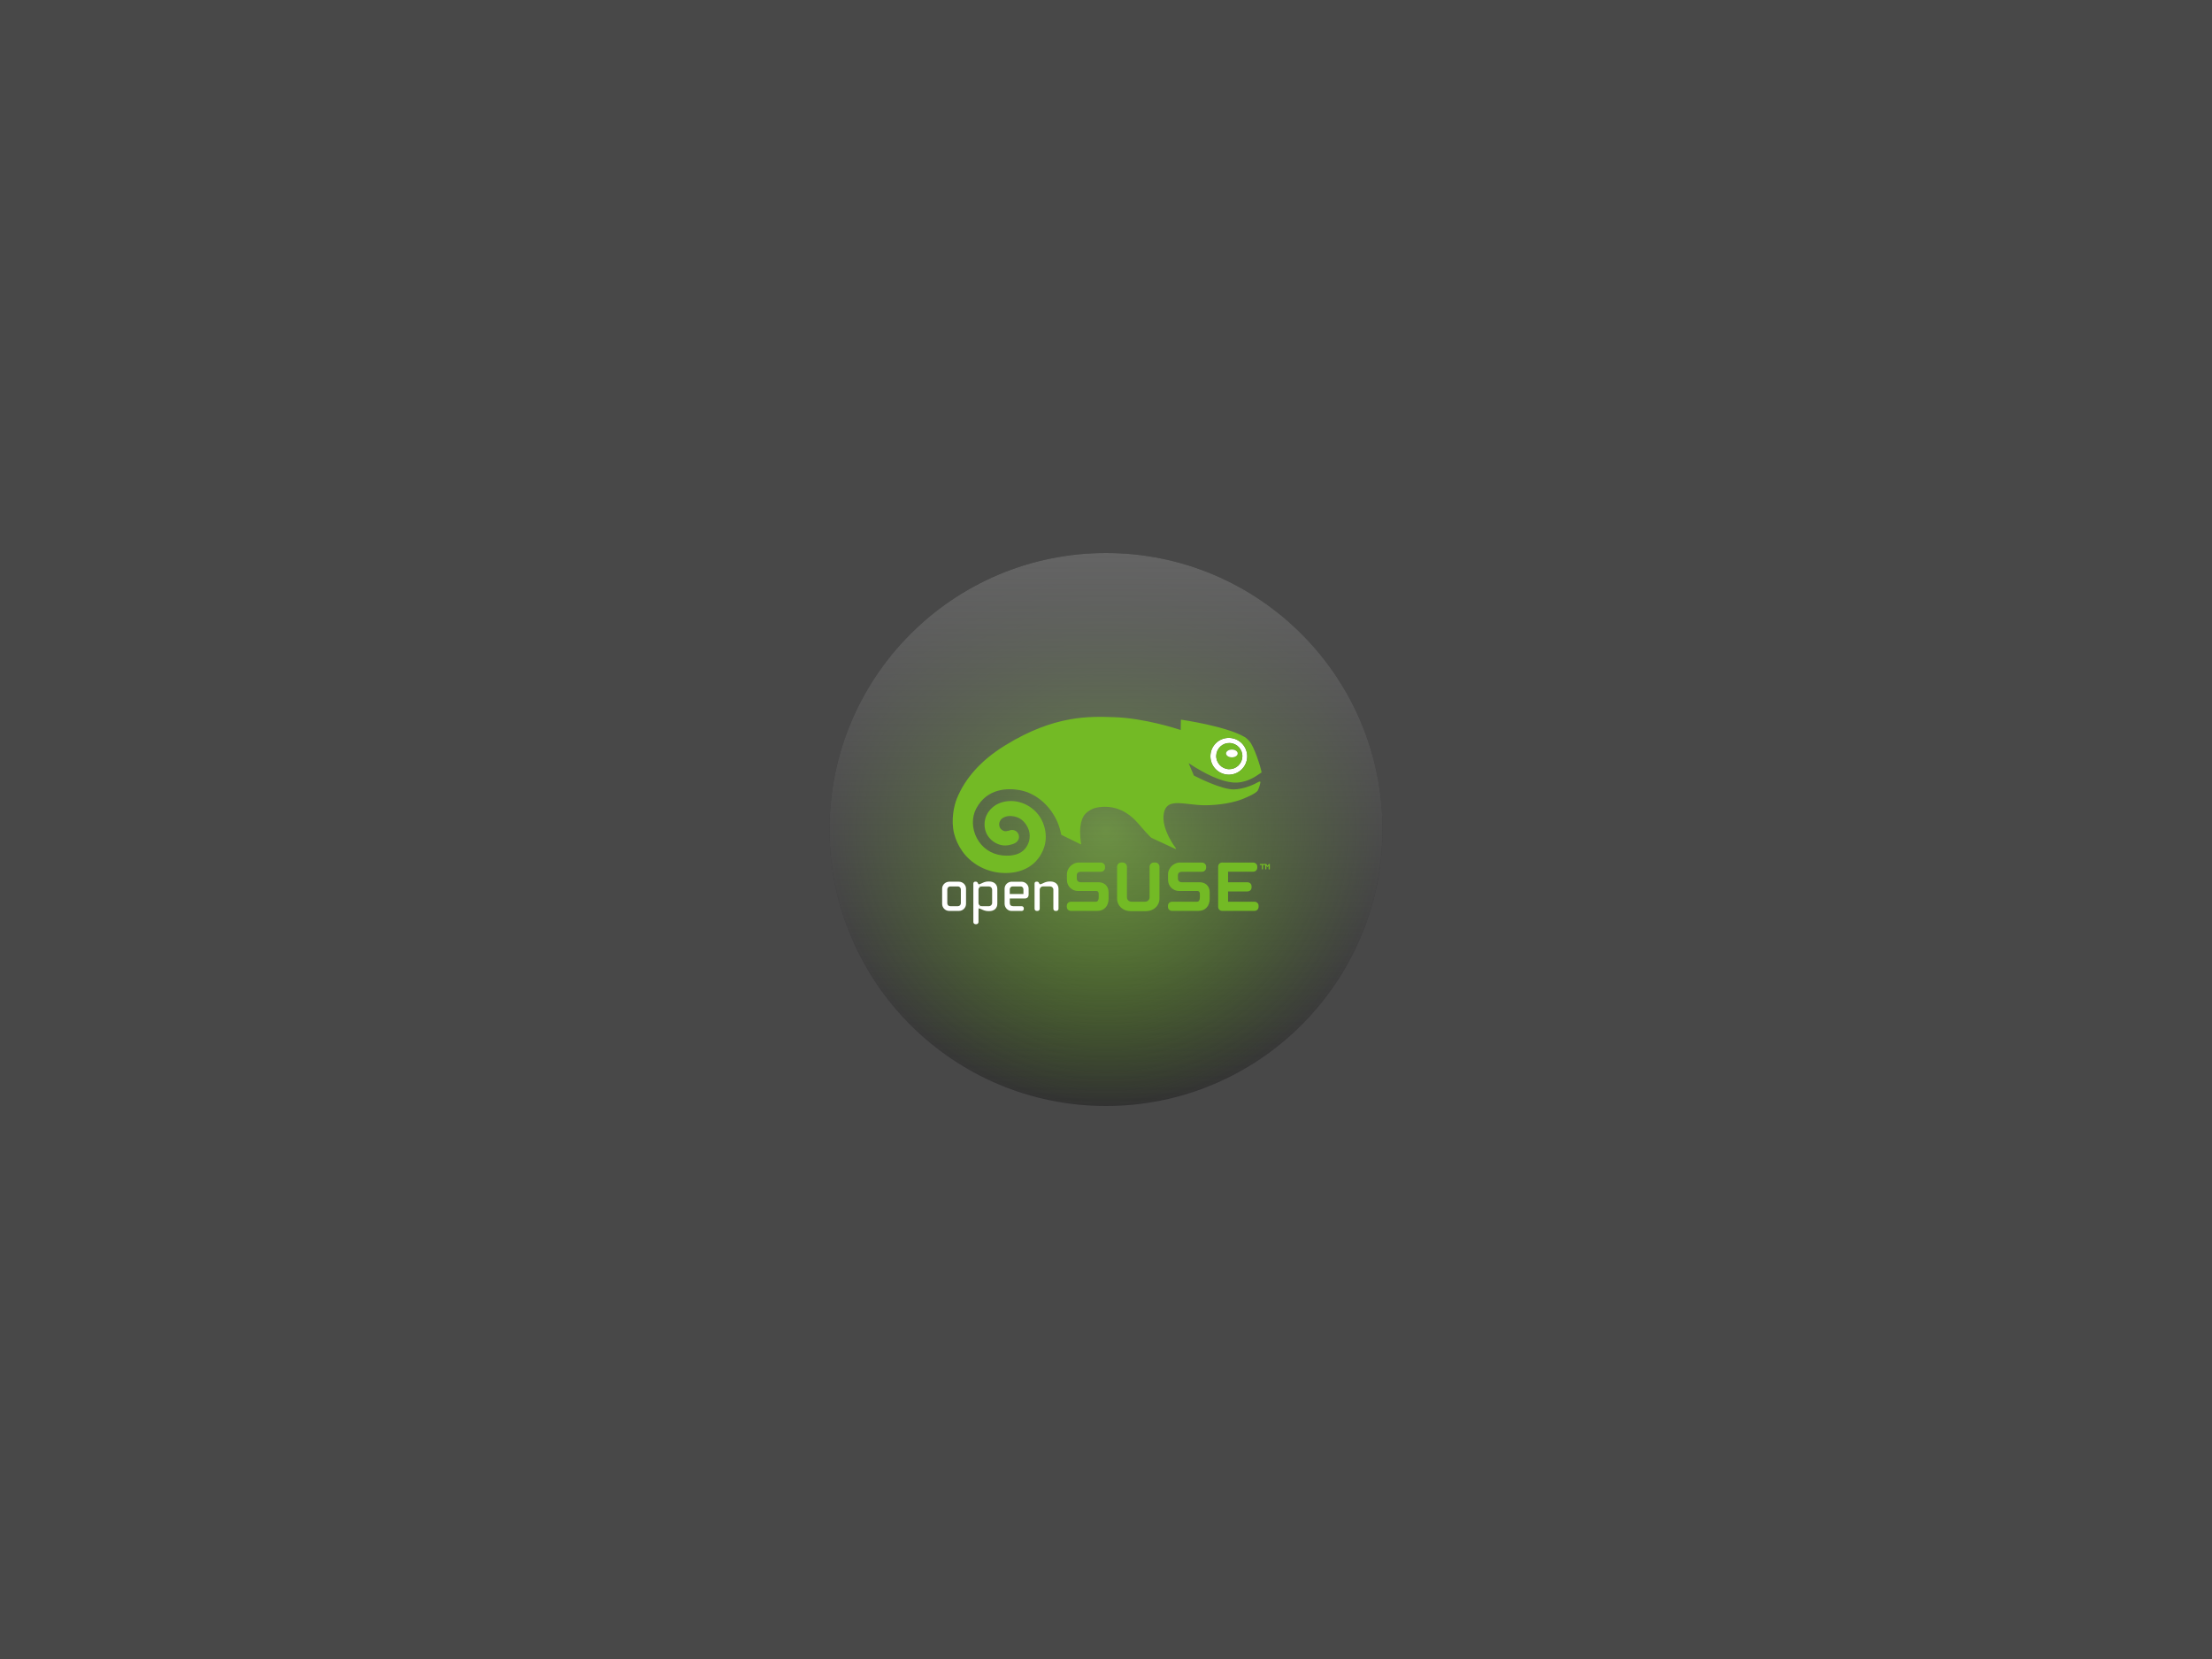
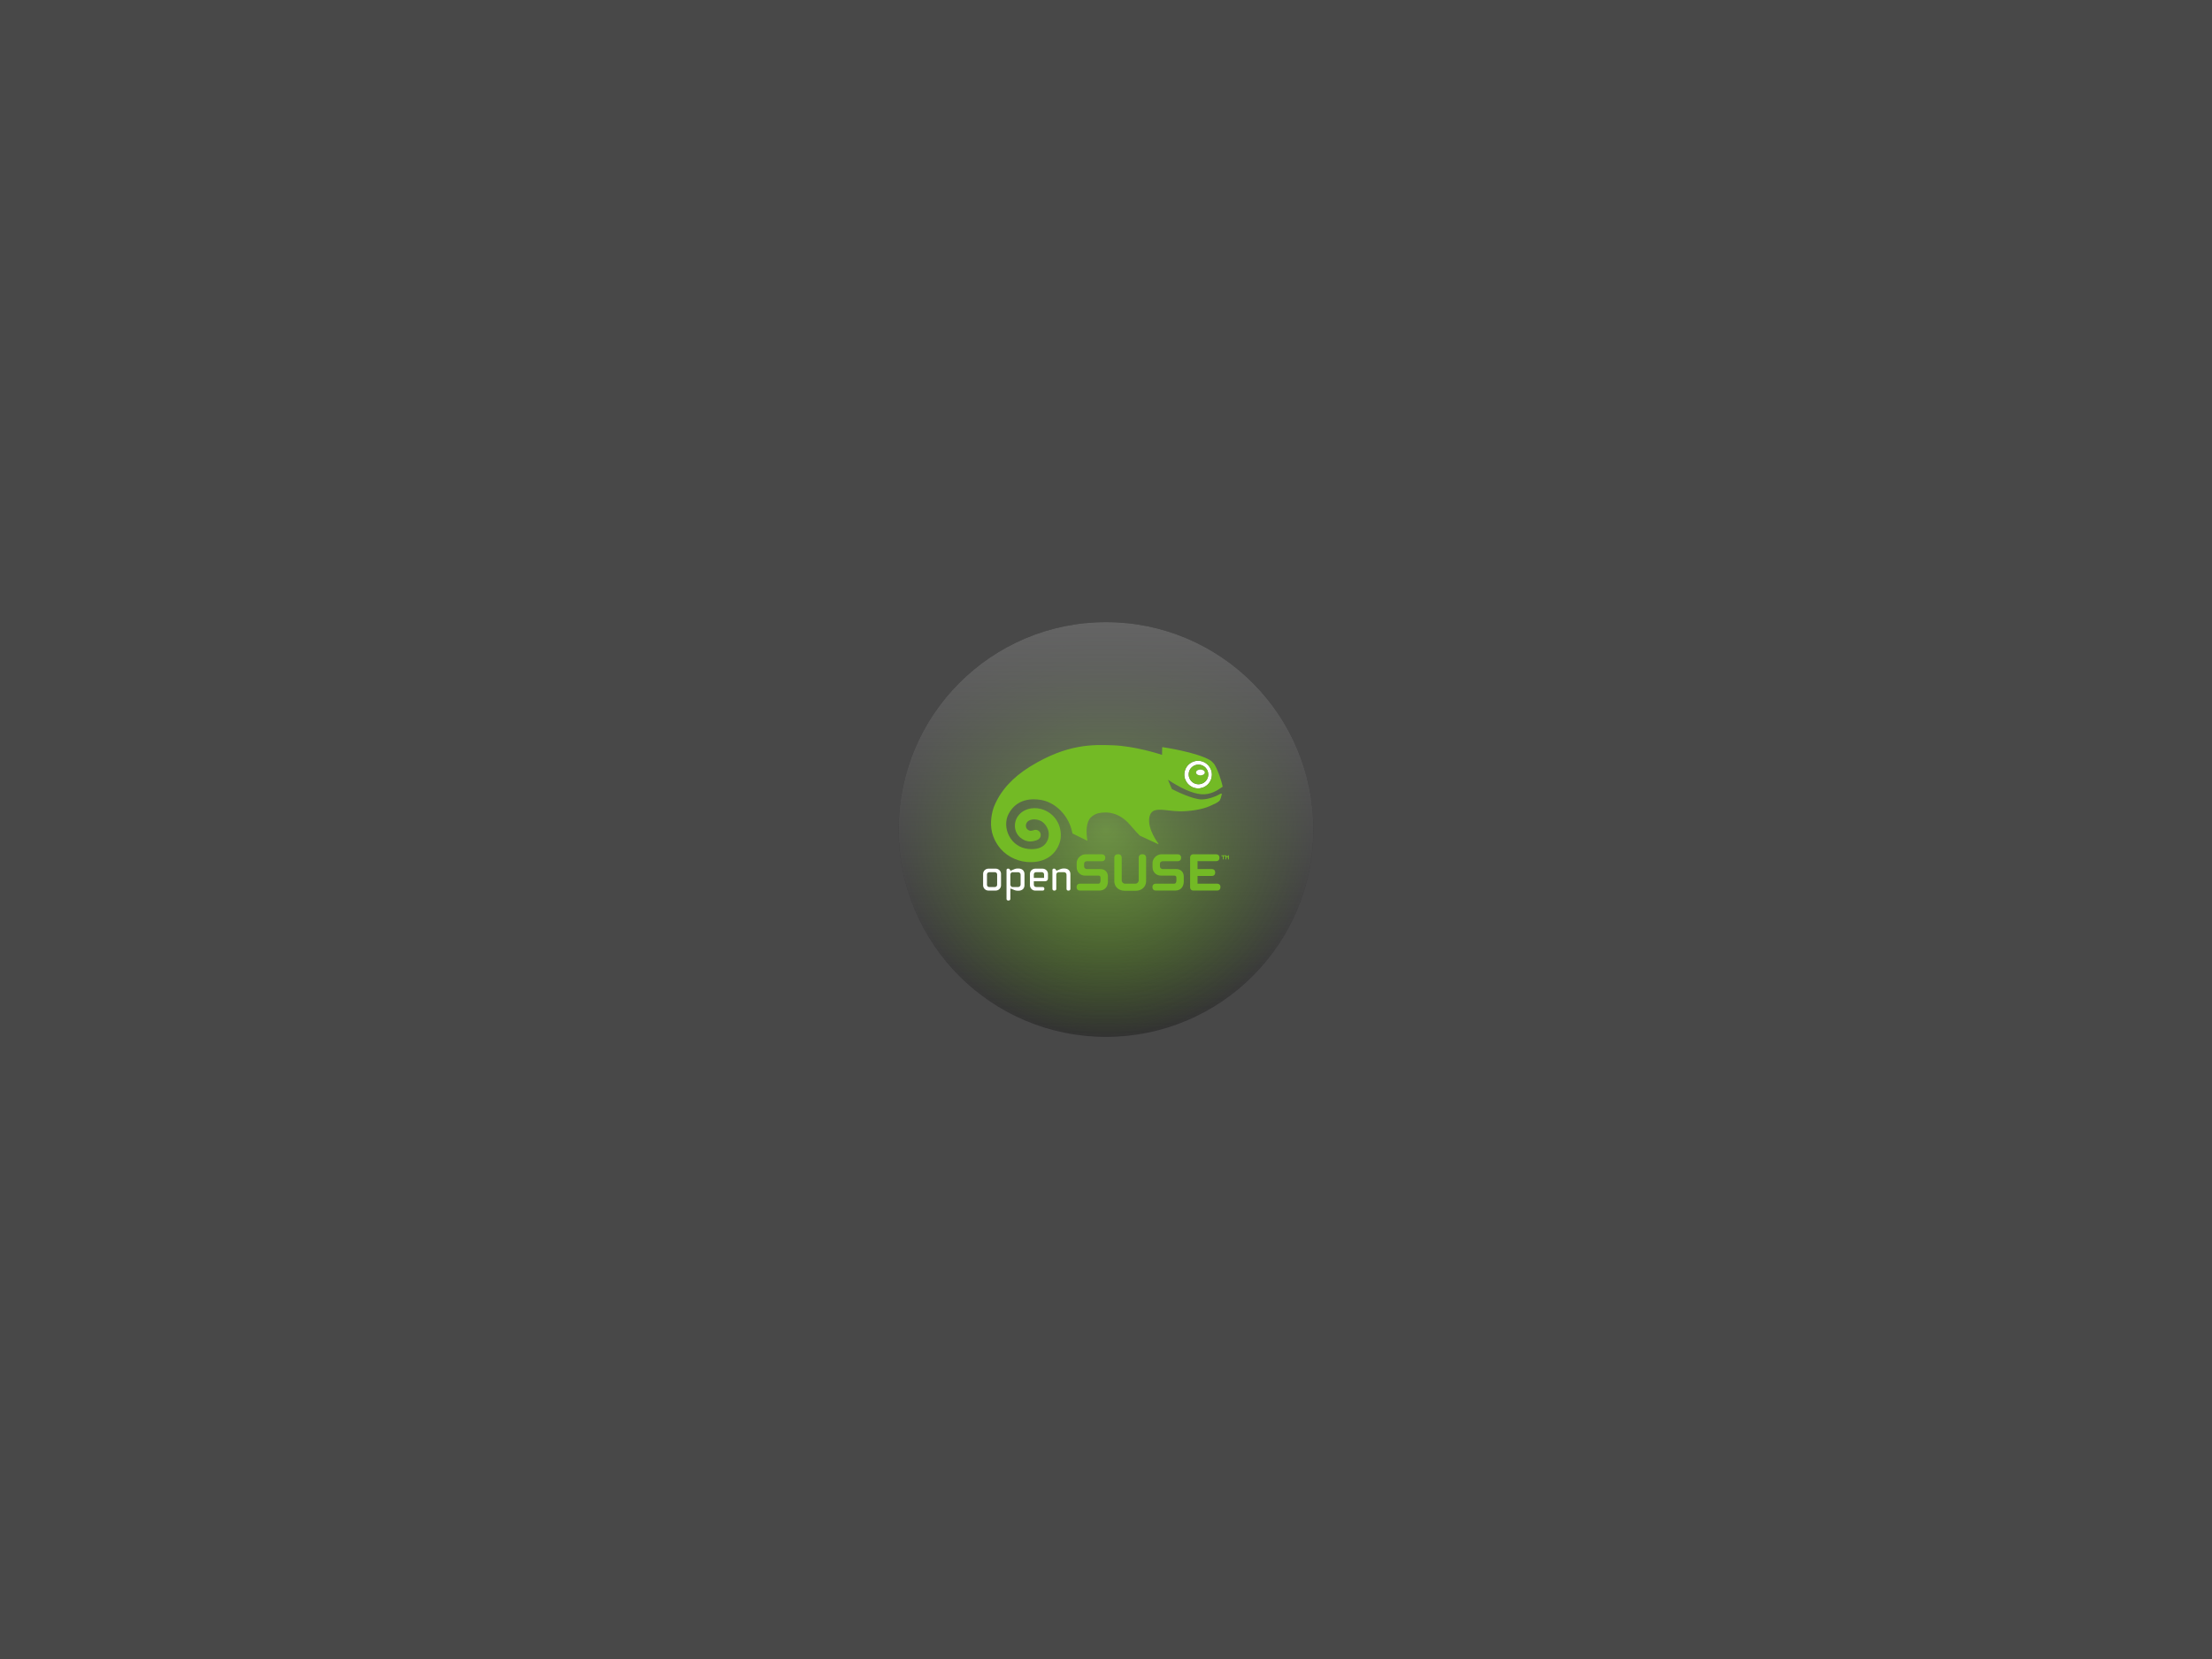
<svg xmlns="http://www.w3.org/2000/svg" xmlns:ns1="http://www.openswatchbook.org/uri/2009/osb" xmlns:xlink="http://www.w3.org/1999/xlink" id="svg3004" version="1.1" width="640" height="480" xml:space="preserve">
  <defs id="defs3008">
    <linearGradient id="linearGradient4028">
      <stop style="stop-color:#73ba25;stop-opacity:1;" offset="0" id="stop4030" />
      <stop style="stop-color:#73ba25;stop-opacity:0;" offset="1" id="stop4032" />
    </linearGradient>
    <linearGradient id="linearGradient4164">
      <stop style="stop-color:#a80030;stop-opacity:1;" offset="0" id="stop4166" />
      <stop style="stop-color:#a80030;stop-opacity:0;" offset="1" id="stop4168" />
    </linearGradient>
    <linearGradient id="linearGradient5303">
      <stop style="stop-color:#f26711;stop-opacity:1;" offset="0" id="stop5305" />
      <stop style="stop-color:#f26711;stop-opacity:0;" offset="1" id="stop5307" />
    </linearGradient>
    <linearGradient id="linearGradient5267">
      <stop style="stop-color:#666666;stop-opacity:1;" offset="0" id="stop5269" />
      <stop style="stop-color:#666666;stop-opacity:0;" offset="1" id="stop5271" />
    </linearGradient>
    <linearGradient id="linearGradient5251" ns1:paint="solid">
      <stop style="stop-color:#666666;stop-opacity:1;" offset="0" id="stop5253" />
    </linearGradient>
    <linearGradient xlink:href="#linearGradient5267" id="linearGradient5273" x1="-395.365" y1="-212.642" x2="4.763" y2="-212.642" gradientUnits="userSpaceOnUse" />
    <radialGradient xlink:href="#linearGradient5303" id="radialGradient5325" cx="-163.148" cy="-366.263" fx="-163.148" fy="-366.263" r="144.094" gradientTransform="matrix(1,0,0,0.9338842,0,-24.21576)" gradientUnits="userSpaceOnUse" />
    <radialGradient xlink:href="#linearGradient4164" id="radialGradient4170" cx="1447.778" cy="-272.917" fx="1447.778" fy="-272.917" r="223.333" gradientTransform="matrix(1,0,0,0.9751244,0,-6.788974)" gradientUnits="userSpaceOnUse" />
    <radialGradient xlink:href="#linearGradient4164-9" id="radialGradient4170-9" cx="1447.778" cy="-272.917" fx="1447.778" fy="-272.917" r="223.333" gradientTransform="matrix(1,0,0,0.9751244,0,-6.788974)" gradientUnits="userSpaceOnUse" />
    <linearGradient id="linearGradient4164-9">
      <stop style="stop-color:#a80030;stop-opacity:1;" offset="0" id="stop4166-0" />
      <stop style="stop-color:#a80030;stop-opacity:0;" offset="1" id="stop4168-2" />
    </linearGradient>
    <radialGradient r="223.333" fy="-272.917" fx="1447.778" cy="-272.917" cx="1447.778" gradientTransform="matrix(1,0,0,0.9751244,0,-6.788974)" gradientUnits="userSpaceOnUse" id="radialGradient4206" xlink:href="#linearGradient4164-9" />
    <radialGradient xlink:href="#linearGradient4164" id="radialGradient14319" gradientUnits="userSpaceOnUse" gradientTransform="matrix(1,0,0,0.9751244,0,-6.788974)" cx="1447.778" cy="-272.917" fx="1447.778" fy="-272.917" r="223.333" />
    <linearGradient xlink:href="#linearGradient5267" id="linearGradient14321" gradientUnits="userSpaceOnUse" x1="-395.365" y1="-212.642" x2="4.763" y2="-212.642" />
    <linearGradient xlink:href="#linearGradient5267" id="linearGradient14345" gradientUnits="userSpaceOnUse" x1="-395.365" y1="-212.642" x2="4.763" y2="-212.642" />
    <radialGradient xlink:href="#linearGradient4164" id="radialGradient14347" gradientUnits="userSpaceOnUse" gradientTransform="matrix(1,0,0,0.9751244,0,-6.788974)" cx="1447.778" cy="-272.917" fx="1447.778" fy="-272.917" r="223.333" />
    <radialGradient xlink:href="#linearGradient4164" id="radialGradient14931" gradientUnits="userSpaceOnUse" gradientTransform="matrix(1,0,0,0.9751244,0,-6.788974)" cx="1447.778" cy="-272.917" fx="1447.778" fy="-272.917" r="223.333" />
    <linearGradient xlink:href="#linearGradient5267" id="linearGradient14933" gradientUnits="userSpaceOnUse" x1="-395.365" y1="-212.642" x2="4.763" y2="-212.642" />
    <radialGradient xlink:href="#linearGradient4164" id="radialGradient14961" gradientUnits="userSpaceOnUse" gradientTransform="matrix(1,0,0,0.9751244,0,-6.788974)" cx="1447.778" cy="-272.917" fx="1447.778" fy="-272.917" r="223.333" />
    <linearGradient xlink:href="#linearGradient5267" id="linearGradient14963" gradientUnits="userSpaceOnUse" x1="-395.365" y1="-212.642" x2="4.763" y2="-212.642" />
    <linearGradient xlink:href="#linearGradient5267" id="linearGradient14991" gradientUnits="userSpaceOnUse" x1="-395.365" y1="-212.642" x2="4.763" y2="-212.642" />
    <linearGradient xlink:href="#linearGradient5267" id="linearGradient15015" gradientUnits="userSpaceOnUse" x1="-395.365" y1="-212.642" x2="4.763" y2="-212.642" />
    <radialGradient r="125.556" fy="-292.917" fx="-318.889" cy="-292.917" cx="-318.889" gradientTransform="matrix(1,0,0,1.061947,0,18.14526)" gradientUnits="userSpaceOnUse" id="radialGradient3812" xlink:href="#linearGradient3787-8" />
    <linearGradient id="linearGradient3787-8">
      <stop style="stop-color:#000000;stop-opacity:1;" offset="0" id="stop3789-9" />
      <stop style="stop-color:#000000;stop-opacity:0;" offset="1" id="stop3791-4" />
    </linearGradient>
    <linearGradient xlink:href="#linearGradient5267" id="linearGradient3258" gradientUnits="userSpaceOnUse" x1="-395.365" y1="-212.642" x2="4.763" y2="-212.642" />
    <radialGradient xlink:href="#linearGradient4028" id="radialGradient4034" cx="1447.778" cy="-272.917" fx="1447.778" fy="-272.917" r="223.333" gradientTransform="matrix(1,0,0,0.9751244,0,-6.788974)" gradientUnits="userSpaceOnUse" />
    <radialGradient xlink:href="#linearGradient3787-8" id="radialGradient4036" gradientUnits="userSpaceOnUse" gradientTransform="matrix(1,0,0,1.061947,0,18.14526)" cx="-318.889" cy="-292.917" fx="-318.889" fy="-292.917" r="125.556" />
    <radialGradient xlink:href="#linearGradient3787-8" id="radialGradient4104" gradientUnits="userSpaceOnUse" gradientTransform="matrix(1,0,0,1.061947,0,18.14526)" cx="-318.889" cy="-292.917" fx="-318.889" fy="-292.917" r="125.556" />
    <radialGradient xlink:href="#linearGradient4028" id="radialGradient4106" gradientUnits="userSpaceOnUse" gradientTransform="matrix(1,0,0,0.9751244,0,-6.788974)" cx="1447.778" cy="-272.917" fx="1447.778" fy="-272.917" r="223.333" />
    <linearGradient xlink:href="#linearGradient5267" id="linearGradient4108" gradientUnits="userSpaceOnUse" x1="-395.365" y1="-212.642" x2="4.763" y2="-212.642" />
    <linearGradient xlink:href="#linearGradient5267-6" id="linearGradient3070" gradientUnits="userSpaceOnUse" x1="-395.365" y1="-212.642" x2="4.763" y2="-212.642" />
    <linearGradient id="linearGradient5267-6">
      <stop style="stop-color:#666666;stop-opacity:1;" offset="0" id="stop5269-8" />
      <stop style="stop-color:#666666;stop-opacity:0;" offset="1" id="stop5271-6" />
    </linearGradient>
    <radialGradient xlink:href="#linearGradient4028-5" id="radialGradient3072" gradientUnits="userSpaceOnUse" gradientTransform="matrix(1,0,0,0.9751244,0,-6.788974)" cx="1447.778" cy="-272.917" fx="1447.778" fy="-272.917" r="223.333" />
    <linearGradient id="linearGradient4028-5">
      <stop style="stop-color:#73ba25;stop-opacity:1;" offset="0" id="stop4030-5" />
      <stop style="stop-color:#73ba25;stop-opacity:0;" offset="1" id="stop4032-1" />
    </linearGradient>
    <radialGradient xlink:href="#linearGradient3787-8-7" id="radialGradient3074" gradientUnits="userSpaceOnUse" gradientTransform="matrix(1,0,0,1.061947,0,18.14526)" cx="-318.889" cy="-292.917" fx="-318.889" fy="-292.917" r="125.556" />
    <linearGradient id="linearGradient3787-8-7">
      <stop style="stop-color:#000000;stop-opacity:1;" offset="0" id="stop3789-9-7" />
      <stop style="stop-color:#000000;stop-opacity:0;" offset="1" id="stop3791-4-9" />
    </linearGradient>
    <radialGradient r="125.556" fy="-292.917" fx="-318.889" cy="-292.917" cx="-318.889" gradientTransform="matrix(1,0,0,1.061947,0,18.14526)" gradientUnits="userSpaceOnUse" id="radialGradient3116" xlink:href="#linearGradient3787-8-7" />
    <radialGradient xlink:href="#linearGradient3787-8-7" id="radialGradient3131" gradientUnits="userSpaceOnUse" gradientTransform="matrix(1,0,0,1.061947,0,18.14526)" cx="-318.889" cy="-292.917" fx="-318.889" fy="-292.917" r="125.556" />
    <radialGradient xlink:href="#linearGradient4028-5" id="radialGradient3133" gradientUnits="userSpaceOnUse" gradientTransform="matrix(1,0,0,0.9751244,0,-6.788974)" cx="1447.778" cy="-272.917" fx="1447.778" fy="-272.917" r="223.333" />
    <linearGradient xlink:href="#linearGradient5267-6" id="linearGradient3135" gradientUnits="userSpaceOnUse" x1="-395.365" y1="-212.642" x2="4.763" y2="-212.642" />
    <radialGradient xlink:href="#linearGradient3787-8-4" id="radialGradient3841" gradientUnits="userSpaceOnUse" gradientTransform="matrix(1,0,0,1.061947,0,18.14526)" cx="-318.889" cy="-292.917" fx="-318.889" fy="-292.917" r="125.556" />
    <linearGradient id="linearGradient3787-8-4">
      <stop style="stop-color:#000000;stop-opacity:1;" offset="0" id="stop3789-9-8" />
      <stop style="stop-color:#000000;stop-opacity:0;" offset="1" id="stop3791-4-6" />
    </linearGradient>
    <radialGradient xlink:href="#linearGradient4028-57" id="radialGradient3839" gradientUnits="userSpaceOnUse" gradientTransform="matrix(1,0,0,0.9751244,0,-6.788974)" cx="1447.778" cy="-272.917" fx="1447.778" fy="-272.917" r="223.333" />
    <linearGradient id="linearGradient4028-57">
      <stop style="stop-color:#73ba25;stop-opacity:1;" offset="0" id="stop4030-6" />
      <stop style="stop-color:#73ba25;stop-opacity:0;" offset="1" id="stop4032-9" />
    </linearGradient>
    <linearGradient xlink:href="#linearGradient5267-9" id="linearGradient3837" gradientUnits="userSpaceOnUse" x1="-395.365" y1="-212.642" x2="4.763" y2="-212.642" />
    <linearGradient id="linearGradient5267-9">
      <stop style="stop-color:#646464;stop-opacity:1;" offset="0" id="stop5269-4" />
      <stop style="stop-color:#666666;stop-opacity:0;" offset="1" id="stop5271-7" />
    </linearGradient>
  </defs>
  <g id="g3012" transform="matrix(1.25,0,0,-1.25,0,480)">
    <rect style="fill:#484848;fill-opacity:1;stroke:none" id="rect3036" width="512" height="384" x="0" y="-384" transform="scale(1,-1)" />
-     <g transform="matrix(0.5925926,0,0,0.5925926,192,430.7495)" id="g3843">
+     <g transform="matrix(0.4444444,0,0,0.4444444,208,371.0621)" id="g3843">
      <path transform="matrix(1.08777,0,0,-1.008,253.295,-743.2697)" d="m -34.286,-337.679 c 0,59.173 -44.452,107.143 -99.286,107.143 -54.834,0 -99.286,-47.969 -99.286,-107.143 0,-59.173 44.452,-107.143 99.286,-107.143 54.834,0 99.286,47.969 99.286,107.143 z" id="path3219" style="fill:#323232;fill-opacity:1;fill-rule:nonzero;stroke:none" />
      <path transform="matrix(0,0.860177,0.81,0,345.2625,-128.5889)" d="m -193.333,-292.917 c 0,73.638 -56.213,133.333 -125.556,133.333 -69.342,0 -125.556,-59.695 -125.556,-133.333 0,-73.638 56.213,-133.333 125.556,-133.333 69.342,0 125.556,59.695 125.556,133.333 z" id="path5277-0" style="opacity:0.75;fill:url(#radialGradient3841);fill-opacity:1;fill-rule:evenodd;stroke:none" />
      <path transform="matrix(0.4835821,0,0,-0.4959184,-592.1194,-538.2341)" d="m 1671.111,-272.917 c 0,120.275 -99.99,217.778 -223.333,217.778 -123.344,0 -223.333,-97.502 -223.333,-217.778 0,-120.275 99.99,-217.778 223.333,-217.778 123.344,0 223.333,97.502 223.333,217.778 z" id="path4162" style="fill:url(#radialGradient3839);fill-opacity:1;fill-rule:nonzero;stroke:none" />
      <path transform="matrix(0,-0.5398262,-0.5813513,0,-15.61974,-508.3183)" d="m 4.763,-212.642 c 0,102.6 -89.572,185.774 -200.064,185.774 -110.493,0 -200.064,-83.174 -200.064,-185.774 0,-102.6 89.572,-185.774 200.064,-185.774 110.493,0 200.064,83.174 200.064,185.774 z" id="path3806" style="fill:url(#linearGradient3837);fill-opacity:1;fill-rule:evenodd;stroke:none" />
      <g transform="matrix(0.941182,0,0,0.9411789,-1429.622,-780.847)" id="g4068">
        <path style="fill:#73ba25" d="m 1700.263,385.204 c 0,-0.104 -0.088,-0.192 -0.197,-0.192 h -0.088 c -0.104,0 -0.192,0.088 -0.192,0.192 v 1.631 h -0.92 v -1.631 c 0,-0.104 -0.093,-0.192 -0.203,-0.192 h -0.082 c -0.104,0 -0.192,0.088 -0.192,0.192 v 1.631 h -0.69 c -0.099,0 -0.181,0.071 -0.181,0.181 v 0.093 c 0,0.11 0.082,0.175 0.181,0.175 h 2.414 c 0.093,0 0.159,-0.033 0.192,-0.088 l 0.454,-0.684 0.455,0.684 c 0.038,0.049 0.093,0.088 0.192,0.088 h 0.307 v -2.097 c 0,-0.099 -0.093,-0.192 -0.203,-0.192 l -0.027,0.016 h -0.088 c -0.104,0 -0.192,0.088 -0.192,0.192 v 1.369 l -0.301,-0.46 c -0.033,-0.044 -0.093,-0.066 -0.148,-0.066 h -0.033 c -0.055,0 -0.12,0.022 -0.153,0.066 l -0.307,0.46 v -1.368 z" id="path3135" />
        <path style="fill:#73ba25" d="m 1697.033,369.928 v -0.443 c 0,-0.975 -0.74,-1.686 -1.764,-1.686 h -13.32 c -0.969,0 -1.692,0.728 -1.692,1.686 v 16.71 c 0,0.964 0.75,1.686 1.725,1.686 l 0.01,-0.016 h 12.729 c 1.024,0 1.768,-0.706 1.768,-1.68 v -0.444 c 0,-0.974 -0.745,-1.68 -1.768,-1.68 0,0 -9.866,0 -10.353,0 0,-0.439 0,-3.942 0,-4.375 0.488,0 7.988,0 7.988,0 1.024,0 1.768,-0.718 1.768,-1.692 v -0.439 c 0,-0.98 -0.745,-1.686 -1.768,-1.686 0,0 -7.5,0 -7.988,0 0,-0.439 0,-3.827 0,-4.26 0.488,0 10.906,0 10.906,0 1.029,-5.5e-4 1.763,-0.718 1.763,-1.681 z" id="path3137" />
        <path style="fill:#ffffff" d="m 1684.938,439.592 c 4.21,-0.148 7.512,-3.696 7.369,-7.9 -0.077,-2.037 -0.93,-3.92 -2.42,-5.311 -1.489,-1.396 -3.427,-2.119 -5.475,-2.048 -4.205,0.153 -7.5,3.696 -7.363,7.9 0.071,2.037 0.925,3.926 2.42,5.316 1.489,1.391 3.432,2.113 5.469,2.042 z m 5.371,-7.742 c 0.099,2.995 -2.245,5.513 -5.24,5.617 -1.45,0.055 -2.831,-0.46 -3.887,-1.451 -1.057,-0.986 -1.676,-2.327 -1.72,-3.778 -0.099,-2.995 2.245,-5.513 5.235,-5.623 1.456,-0.044 2.836,0.471 3.898,1.456 1.057,0.991 1.67,2.332 1.714,3.778 z" id="path3139" />
        <path style="fill:#73ba25" d="m 1685.07,437.468 c 2.995,-0.104 5.338,-2.623 5.24,-5.617 -0.044,-1.445 -0.657,-2.787 -1.714,-3.778 -1.062,-0.986 -2.442,-1.5 -3.898,-1.456 -2.989,0.11 -5.333,2.628 -5.235,5.623 0.044,1.451 0.662,2.792 1.72,3.778 1.057,0.991 2.436,1.506 3.887,1.451 z m 3.296,-4.331 c 0,0.892 -1.079,1.61 -2.409,1.61 -1.33,0 -2.404,-0.717 -2.404,-1.61 0,-0.881 1.073,-1.604 2.404,-1.604 1.33,0 2.409,0.723 2.409,1.604 z" id="path3141" />
        <path style="fill:#ffffff" d="m 1685.957,434.747 c 1.33,0 2.409,-0.717 2.409,-1.61 0,-0.881 -1.079,-1.604 -2.409,-1.604 -1.33,0 -2.404,0.723 -2.404,1.604 0,0.892 1.073,1.61 2.404,1.61 z" id="path3143" />
        <path style="fill:#73ba25" d="m 1676.748,375.518 v -2.677 c 0,-3.067 -1.829,-5.042 -4.681,-5.042 h -10.879 c -1.024,0 -1.763,0.717 -1.763,1.686 v 0.443 c 0,0.97 0.739,1.681 1.763,1.681 h 10.321 c 1.122,0 1.155,1.538 1.155,1.708 v 1.604 c 0,0.526 -0.208,1.144 -1.155,1.144 h -7.562 c -2.152,0 -4.484,1.763 -4.484,4.604 v 2.48 c 0,1.938 1.829,4.73 5.124,4.73 v -0.022 h 8.881 c 1.035,0 1.801,-0.728 1.801,-1.681 v -0.443 c 0,-0.964 -0.762,-1.686 -1.764,-1.686 h -8.245 c -1.084,0 -1.703,-0.531 -1.703,-1.462 v -1.473 c 0,-0.602 0.504,-1.428 1.627,-1.428 h 7.446 c 2.053,-5.5e-4 4.117,-1.293 4.117,-4.167 z" id="path3145" />
        <path style="fill:#73ba25" d="m 1654.141,387.881 c 0.992,0 1.764,-0.777 1.764,-1.768 v -13.156 c 0,-3.061 -2.404,-5.278 -5.721,-5.278 h -6.149 c -3.318,0 -5.721,2.218 -5.721,5.278 v 13.156 c 0,0.991 0.783,1.768 1.763,1.768 h 0.558 c 0.986,0 1.768,-0.794 1.768,-1.768 v -12.67 c 0,-1.013 0.816,-1.829 1.823,-1.829 h 5.754 c 1.002,0 1.823,0.816 1.823,1.829 v 12.669 c 0,0.974 0.794,1.768 1.768,1.768 h 0.012 0.557 z" id="path3147" />
        <path style="fill:#73ba25" d="m 1634.782,375.518 v -2.677 c 0,-3.067 -1.84,-5.042 -4.681,-5.042 h -10.884 c -1.029,0 -1.768,0.717 -1.768,1.686 v 0.443 c 0,0.97 0.745,1.681 1.768,1.681 h 10.32 c 1.117,0 1.144,1.538 1.144,1.708 v 1.604 c 0,0.526 -0.197,1.144 -1.144,1.144 h -7.561 c -2.163,0 -4.484,1.763 -4.484,4.604 v 2.48 c 0,1.938 1.823,4.73 5.125,4.73 l 0.011,-0.022 h 8.886 c 1.029,0 1.801,-0.728 1.801,-1.681 v -0.443 c 0,-0.964 -0.761,-1.686 -1.768,-1.686 h -8.245 c -1.09,0 -1.708,-0.531 -1.708,-1.462 v -1.473 c 0,-0.602 0.504,-1.428 1.626,-1.428 h 7.441 c 2.053,-5.5e-4 4.123,-1.293 4.123,-4.167 z" id="path3149" />
        <path style="fill:#73ba25" d="m 1697.115,421.382 0.559,0.104 c 0.153,-0.12 0.131,-0.367 0.082,-0.586 -0.103,-0.509 -0.35,-1.434 -0.52,-1.872 l -0.142,-0.361 c -0.197,-0.537 -0.394,-1.046 -0.772,-1.352 -1.04,-0.947 -2.704,-1.703 -5.31,-2.842 -4.03,-1.763 -10.561,-2.874 -16.628,-2.836 -2.174,0.049 -4.277,0.29 -6.122,0.498 -5.65,0.646 -9.734,1.106 -10.583,-4.03 -1.073,-6.439 4.983,-14.257 5.043,-14.328 l -0.01,-0.214 -0.197,-0.049 c 0,0 -9.652,4.446 -9.889,4.577 l -0.307,0.218 -0.246,0.236 c -0.728,0.7 -2.19,2.272 -5.157,5.71 -5.754,6.652 -12.489,7.528 -17.679,6.263 -1.265,-0.301 -2.874,-1.226 -3.92,-2.267 -2.71,-2.672 -2.404,-8.054 -2.25,-10.014 0.181,-2.217 0.296,-2.382 0.345,-2.562 l -0.033,-0.224 -0.192,-0.022 -0.11,0.077 -7.917,3.871 -0.301,1.292 c -0.203,0.854 -0.438,1.801 -0.887,2.989 -2.831,7.462 -9.193,13.074 -16.201,14.284 -4.736,0.816 -13.37,0.909 -17.942,-7.72 -1.911,-3.603 -1.796,-8.295 0.301,-12.248 2.135,-4.047 5.951,-6.641 10.468,-7.139 4.479,-0.488 7.846,0.547 9.735,2.995 1.905,2.469 2.261,5.831 0.909,8.568 -1.451,2.94 -3.641,4.5 -6.685,4.757 -2.316,0.208 -4.035,-0.756 -4.654,-1.741 -0.181,-0.307 -0.509,-0.877 -0.515,-1.686 v -0.027 c 0,-2.206 2.02,-2.809 2.431,-2.837 0.126,0 0.734,0.016 1.538,0.219 l 0.389,0.125 0.268,0.094 0.197,0.038 c 1.467,0.268 2.88,-0.597 3.291,-2.026 0.071,-0.262 0.11,-0.526 0.11,-0.788 0,-0.947 -0.482,-1.829 -1.281,-2.365 l 0.033,0.011 -0.088,-0.049 -0.131,-0.082 c -0.422,-0.268 -0.81,-0.416 -1.221,-0.542 -1.15,-0.377 -2.168,-0.553 -3.192,-0.553 -3.493,0.005 -8.36,3.011 -8.426,8.656 -0.033,3.186 1.566,6.088 4.38,7.955 3.241,2.141 8.842,2.869 14.038,-0.318 6.395,-3.915 8.065,-11.579 6.395,-16.808 -2.425,-7.572 -9.247,-11.618 -18.254,-10.813 -6.378,0.569 -12.302,3.937 -15.828,9.006 -1.566,2.245 -2.727,4.747 -3.351,7.243 -1.44,5.71 0.016,11.777 1.101,14.465 3.449,8.546 10.052,15.899 19.606,21.862 l 0.602,0.378 c 20.323,12.489 34.706,11.985 45.235,11.619 12.418,-0.433 25.661,-4.714 27.49,-5.322 0.01,0.411 0.077,4.112 0.077,4.112 l 0.055,0.126 0.142,0.038 c 0.833,-0.115 18.675,-2.765 26.193,-7.145 0.93,-0.547 1.39,-1.117 1.966,-1.708 2.075,-2.146 4.824,-11.087 5.114,-12.932 l -0.11,-0.186 c -0.11,-0.038 -0.367,-0.23 -0.712,-0.46 -1.752,-1.226 -5.853,-4.095 -11.109,-3.624 -4.725,0.416 -10.895,3.126 -18.336,8.026 0.329,-0.772 1.878,-4.44 2.141,-5.059 l 0.099,-0.12 c 1.079,-0.558 11.416,-5.825 16.546,-5.721 4.138,0.082 8.556,2.102 10.324,3.165 z m -4.807,10.309 c 0.143,4.205 -3.159,7.753 -7.369,7.9 -2.037,0.071 -3.98,-0.652 -5.469,-2.042 -1.495,-1.391 -2.349,-3.28 -2.42,-5.316 -0.137,-4.205 3.159,-7.747 7.363,-7.9 2.048,-0.071 3.986,0.652 5.475,2.048 1.489,1.391 2.343,3.274 2.42,5.311 z" id="path3151" />
        <path style="fill:#ffffff;fill-opacity:1" d="m 1607.5,379.247 c 0.712,0.339 1.599,0.756 2.77,0.756 h 0.361 c 2.048,0 3.373,-1.221 3.373,-3.099 v -8.223 c 0,-0.498 -0.405,-0.903 -0.892,-0.903 h -0.35 c -0.498,0 -0.892,0.405 -0.892,0.903 v 7.928 c 0,0.745 -0.608,1.352 -1.347,1.352 h -2.973 c -0.745,0 -1.347,-0.607 -1.347,-1.352 v -7.928 c 0,-0.498 -0.405,-0.903 -0.892,-0.903 h -0.35 c -0.498,0 -0.892,0.405 -0.892,0.903 v 10.479 c 0,0.448 0.301,0.766 0.717,0.766 h 0.345 c 0.329,0 0.569,-0.142 0.701,-0.422 l 0.246,-0.449 c 0.104,-0.186 0.159,-0.197 0.296,-0.197 0.307,0 0.684,0.186 1.128,0.389 z" id="path3153" />
        <path style="fill:#ffffff;fill-opacity:1" d="M 1601.603,377.018 V 374.593 c 0,-1.035 -0.602,-1.649 -1.599,-1.649 0,0 -5.946,0 -6.225,0 0,-0.252 0,-1.829 0,-1.829 0,-0.903 0.509,-1.374 1.478,-1.374 h 3.449 c 0.515,0 0.892,-0.356 0.892,-0.843 v -0.274 c 0,-0.493 -0.378,-0.849 -0.892,-0.849 h -4.205 c -1.555,0 -2.869,1.38 -2.869,3 v 6.259 c 0,1.599 1.352,2.89 3.017,2.89 l 0.01,-0.011 h 3.926 c 1.664,5.5e-4 3.022,-1.303 3.022,-2.896 z m -2.157,-2.212 c 0,0.252 0,1.944 0,1.944 0,0.679 -0.526,1.205 -1.199,1.205 h -3.274 c -0.679,0 -1.199,-0.537 -1.199,-1.205 0,0 0,-1.692 0,-1.944 0.263,0 5.409,0 5.672,0 z" id="path3155" />
        <path style="fill:#ffffff;fill-opacity:1" d="m 1580.793,371.1 c 0,-0.514 0.285,-0.958 0.706,-1.188 l -0.504,-1.111 c -0.093,0 -0.197,-0.165 -0.197,-0.318 v -5.305 c 0,-0.487 -0.4,-0.892 -0.892,-0.892 h -0.35 c -0.504,0 -0.892,0.4 -0.892,0.892 v 15.982 c 0,0.426 0.318,0.766 0.695,0.766 h 0.4 c 0.339,0 0.613,-0.262 0.673,-0.399 l 0.263,-0.52 c 0.066,-0.093 0.181,-0.148 0.301,-0.148 l 0.498,-1.073 c -0.421,-0.224 -0.701,-0.668 -0.701,-1.189 v -5.497 z" id="path3157" />
        <path style="fill:#ffffff;fill-opacity:1" d="m 1585.238,379.997 c 2.053,0 3.373,-1.22 3.373,-3.098 v -6.1 c 0,-1.91 -1.292,-3.093 -3.373,-3.093 h -0.367 c -1.177,0 -2.064,0.405 -2.77,0.728 -0.438,0.202 -0.81,0.367 -1.106,0.367 l 0.504,1.111 c 0.192,-0.103 0.411,-0.164 0.641,-0.164 h 2.973 c 0.75,0 1.347,0.608 1.347,1.352 v 5.497 c 0,0.756 -0.591,1.347 -1.347,1.347 h -2.973 c -0.235,0 -0.454,-0.06 -0.646,-0.158 l -0.498,1.073 c 0.296,0 0.668,0.175 1.095,0.383 0.717,0.339 1.599,0.762 2.776,0.762 v -0.006 h 0.372 z" id="path3159" />
        <path style="fill:#ffffff;fill-opacity:1" d="m 1575.624,377.035 v -6.308 c 0,-1.621 -1.314,-2.94 -2.924,-2.94 h -4.074 c -1.604,0 -2.913,1.319 -2.913,2.94 v 6.308 c 0,1.599 1.352,2.89 3.017,2.89 h 3.876 c 1.664,5.5e-4 3.017,-1.297 3.017,-2.89 z m -2.146,-6.061 v 5.749 c 0,0.668 -0.564,1.232 -1.226,1.232 h -3.175 c -0.673,0 -1.226,-0.553 -1.226,-1.232 v -5.749 c 0,-0.69 0.526,-1.226 1.199,-1.226 h 3.203 c 0.679,0 1.226,0.553 1.226,1.226 z" id="path3161" />
      </g>
    </g>
  </g>
</svg>
